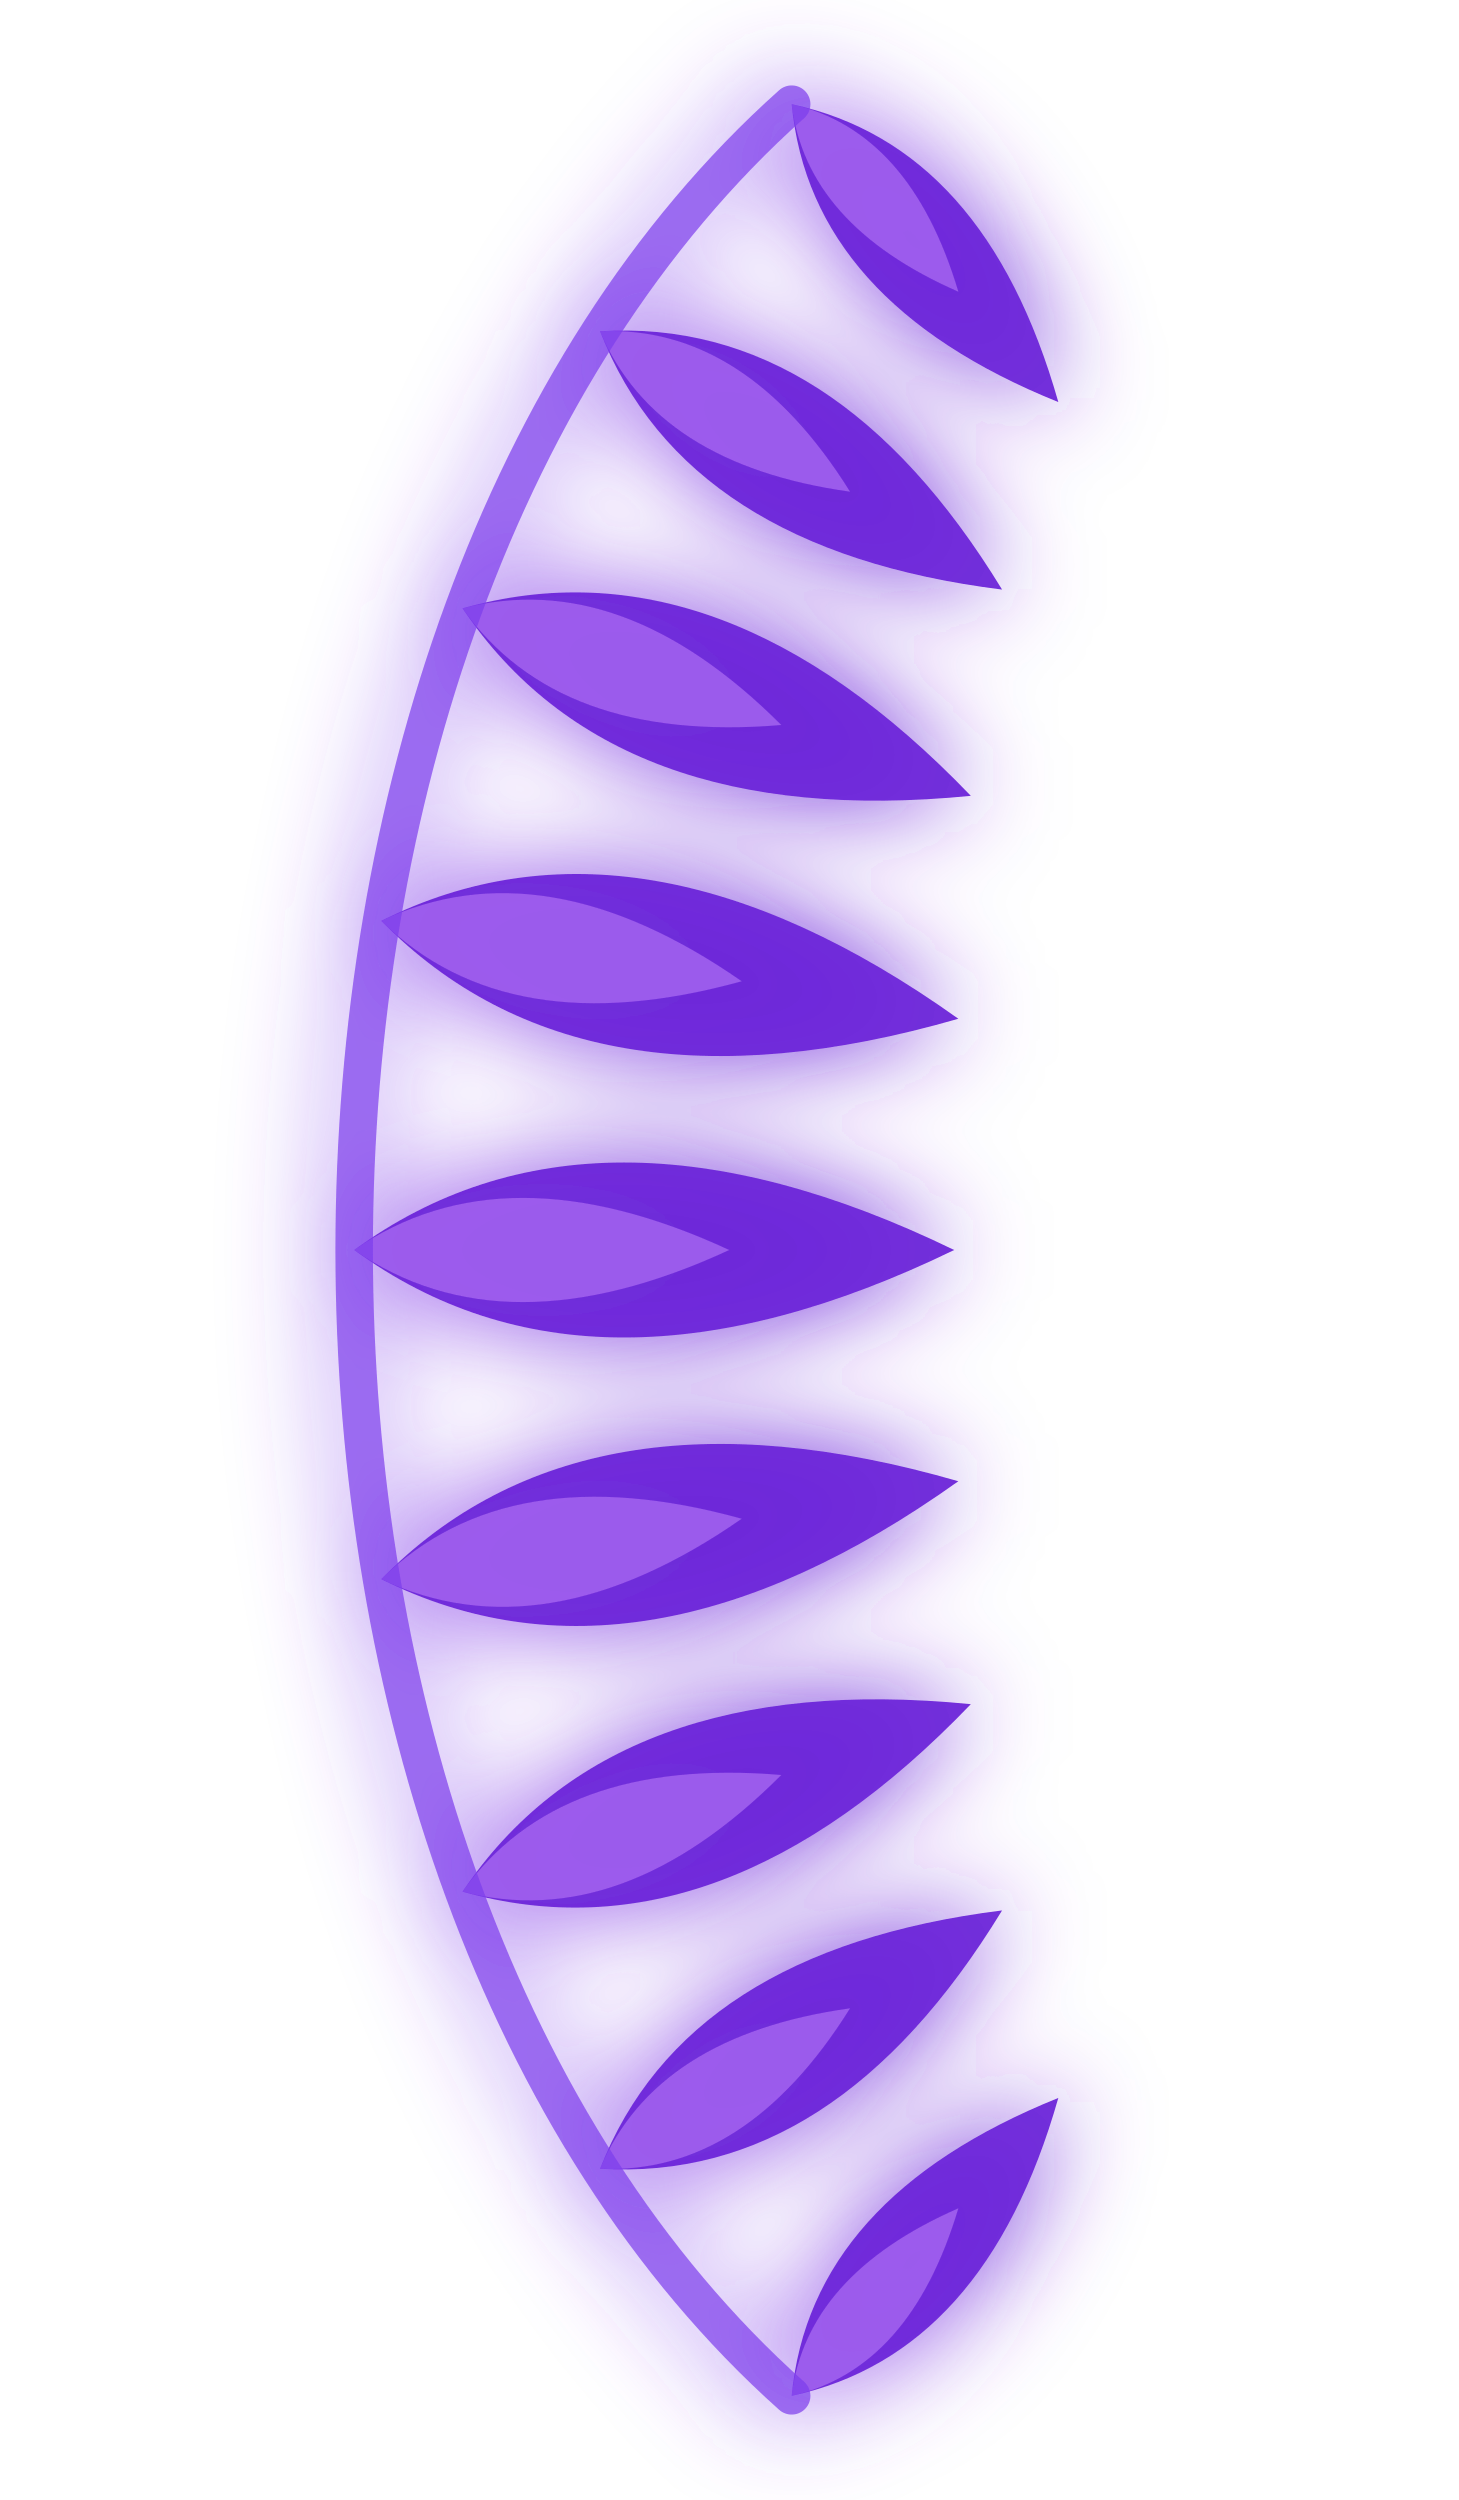
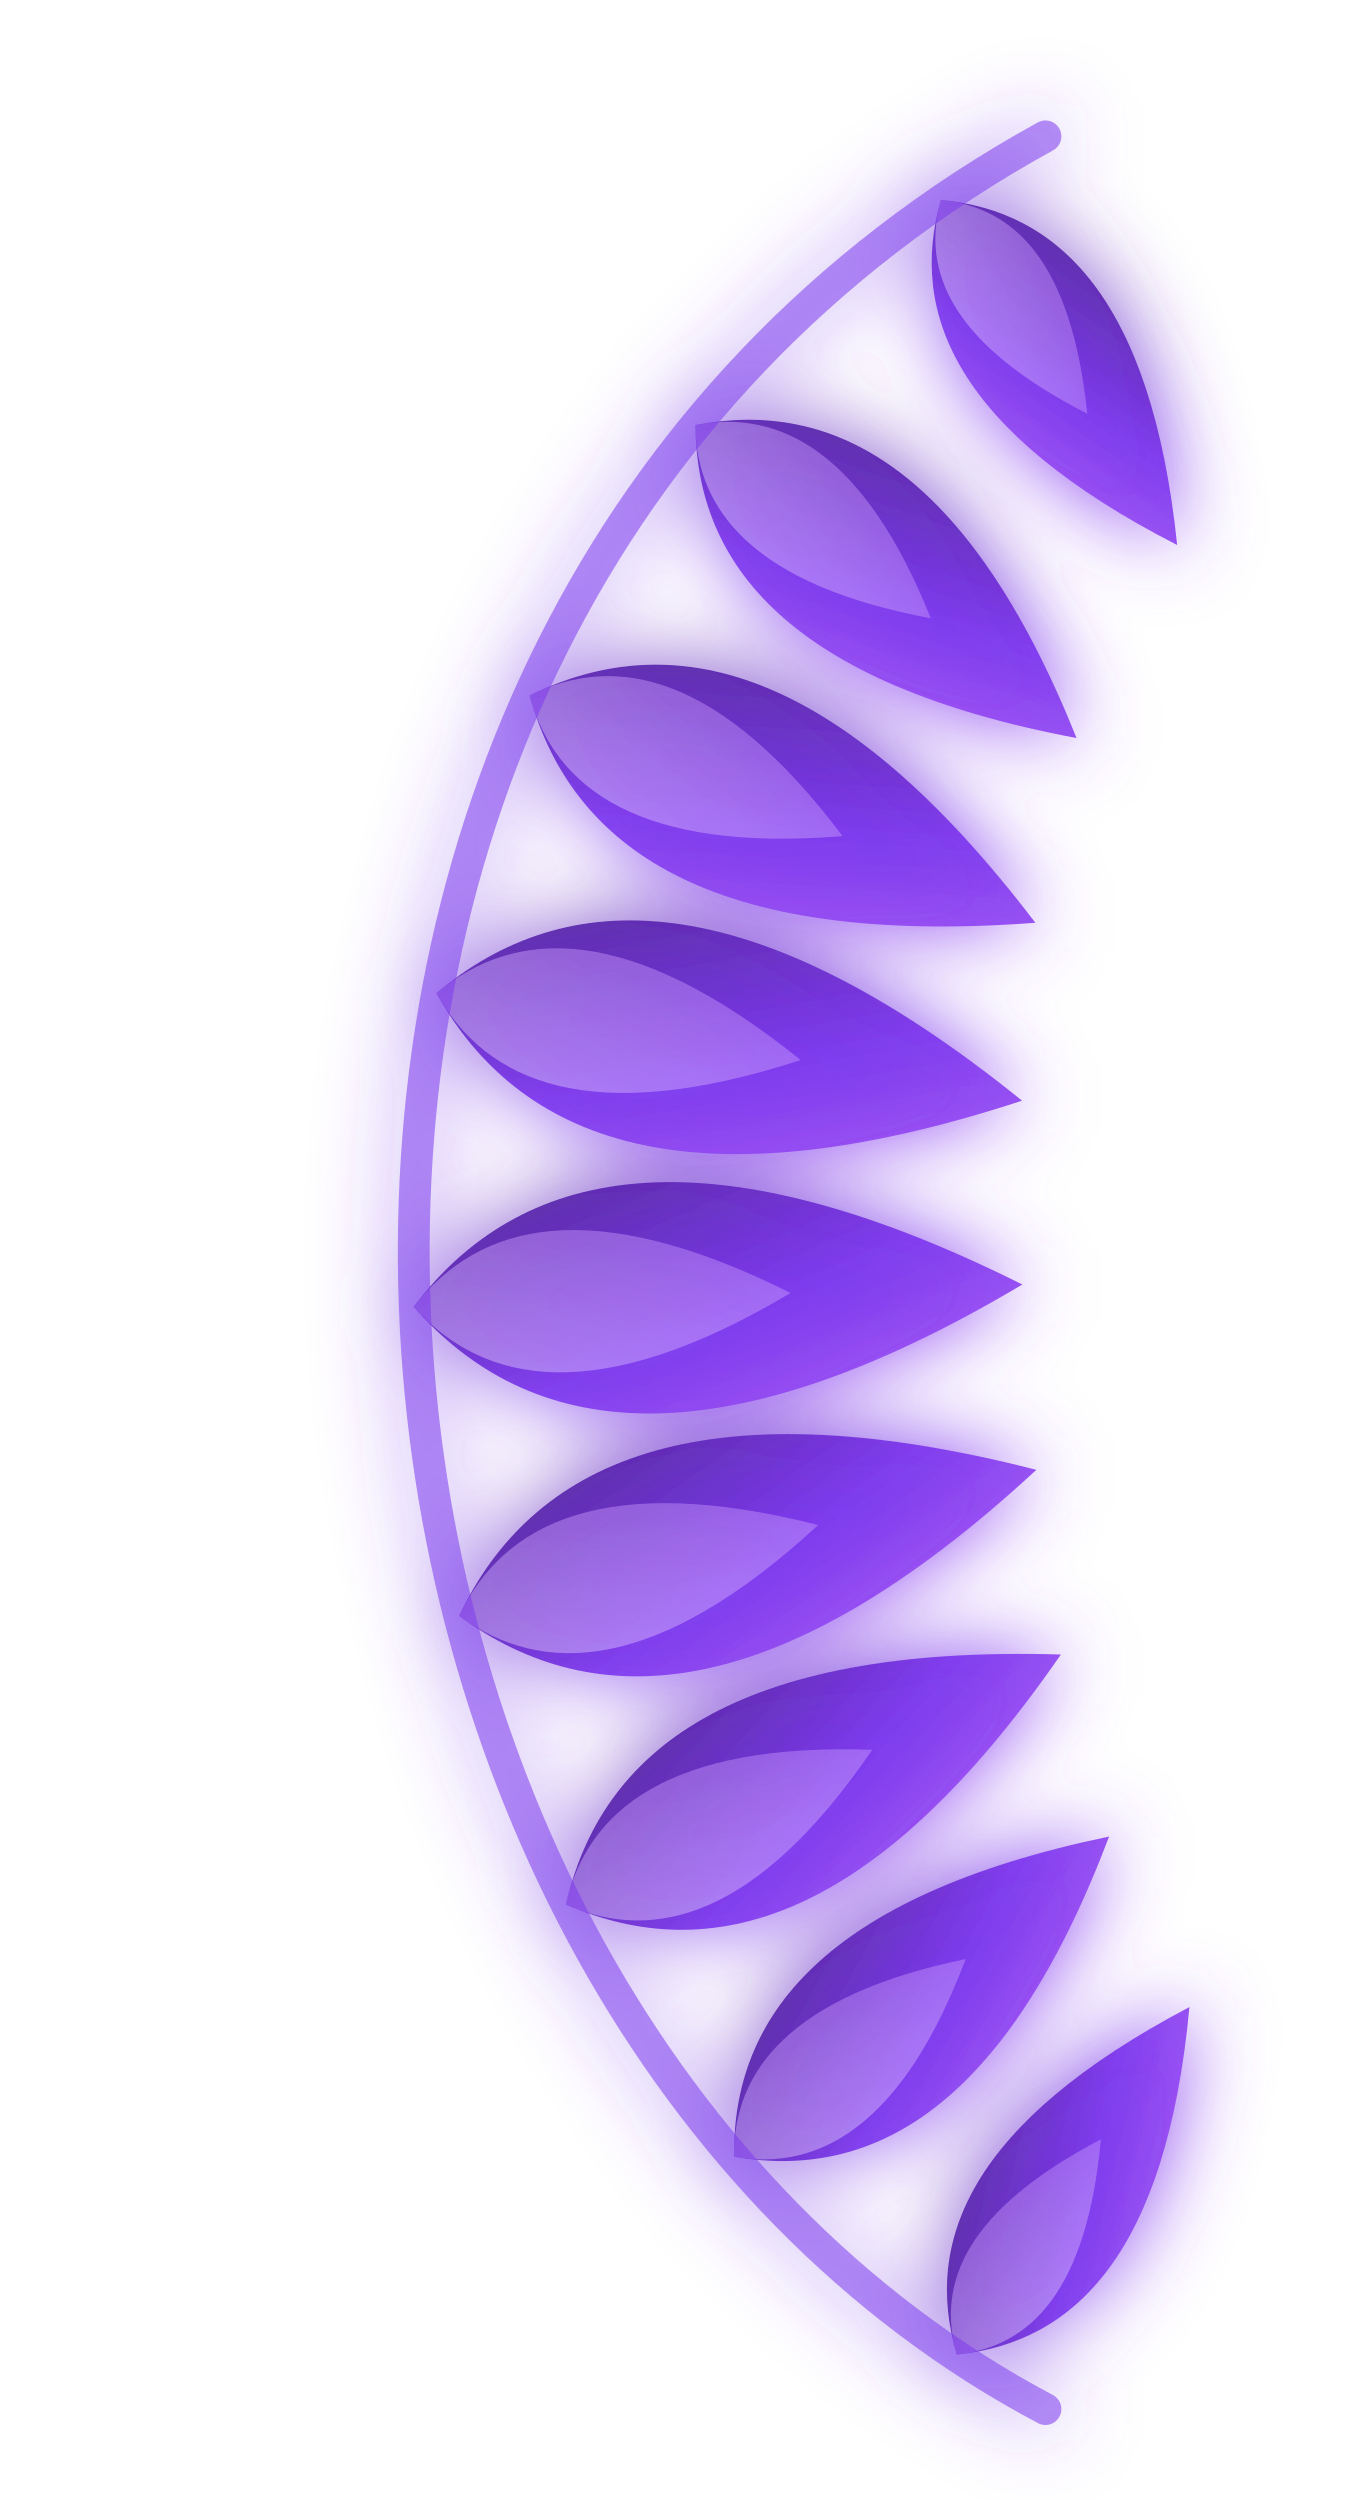
- <svg xmlns="http://www.w3.org/2000/svg" viewBox="0 0 70 120" width="70" height="120">
+ <svg xmlns="http://www.w3.org/2000/svg" viewBox="0 0 60 110" width="60" height="110">
  <defs>
-     <linearGradient id="lg" x1="0%" y1="0%" x2="100%" y2="0%">
-       <stop offset="0%" stop-color="#6d28d9" />
+     <linearGradient id="g1" x1="0%" y1="100%" x2="100%" y2="0%">
+       <stop offset="0%" stop-color="#4c1d95" />
+       <stop offset="55%" stop-color="#7c3aed" />
      <stop offset="100%" stop-color="#a855f7" />
    </linearGradient>
-     <filter id="glow" x="-30%" y="-30%" width="160%" height="160%">
-       <feGaussianBlur stdDeviation="2.5" result="blur" />
+     <linearGradient id="g2" x1="0%" y1="0%" x2="100%" y2="100%">
+       <stop offset="0%" stop-color="#c084fc" />
+       <stop offset="100%" stop-color="#e9d5ff" />
+     </linearGradient>
+     <filter id="glow" x="-20%" y="-20%" width="140%" height="140%">
+       <feGaussianBlur stdDeviation="1.8" result="b" />
      <feMerge>
-         <feMergeNode in="blur" />
+         <feMergeNode in="b" />
        <feMergeNode in="SourceGraphic" />
      </feMerge>
    </filter>
  </defs>
  <g filter="url(#glow)">
-     <g>
-       <path d="M38.0,115.0 Q47.3,113.0 50.8,100.7 Q38.9,105.5 38.0,115.0Z" fill="#6d28d9" opacity="0.95" />
-       <path d="M28.8,104.1 Q40.1,104.8 48.1,91.7 Q32.9,93.6 28.8,104.1Z" fill="#6d28d9" opacity="0.95" />
-       <path d="M22.2,90.8 Q34.6,94.3 46.6,81.8 Q29.4,80.1 22.2,90.8Z" fill="#6d28d9" opacity="0.95" />
-       <path d="M18.3,75.8 Q30.7,82.0 46.0,71.1 Q28.0,65.9 18.3,75.8Z" fill="#6d28d9" opacity="0.95" />
-       <path d="M17.0,60.0 Q28.5,68.4 45.8,60.0 Q28.5,51.6 17.0,60.0Z" fill="#6d28d9" opacity="0.95" />
-       <path d="M18.3,44.2 Q28.0,54.1 46.0,48.9 Q30.7,38.0 18.3,44.2Z" fill="#6d28d9" opacity="0.95" />
-       <path d="M22.2,29.2 Q29.4,39.9 46.6,38.2 Q34.6,25.7 22.2,29.2Z" fill="#6d28d9" opacity="0.95" />
-       <path d="M28.8,15.9 Q32.9,26.4 48.1,28.3 Q40.1,15.2 28.8,15.9Z" fill="#6d28d9" opacity="0.95" />
-       <path d="M38.0,5.0 Q38.9,14.5 50.8,19.3 Q47.3,7.0 38.0,5.0Z" fill="#6d28d9" opacity="0.95" />
-     </g>
-     <g>
-       <path d="M38.0,115.0 Q43.7,113.7 46.0,106.0 Q38.7,109.2 38.0,115.0Z" fill="#c084fc" opacity="0.55" />
-       <path d="M28.8,104.1 Q35.8,104.4 40.8,96.4 Q31.5,97.7 28.8,104.1Z" fill="#c084fc" opacity="0.55" />
-       <path d="M22.2,90.8 Q29.9,92.8 37.5,85.2 Q26.8,84.3 22.2,90.8Z" fill="#c084fc" opacity="0.55" />
-       <path d="M18.3,75.8 Q26.1,79.5 35.6,72.9 Q24.4,69.8 18.3,75.8Z" fill="#c084fc" opacity="0.55" />
-       <path d="M17.0,60.0 Q24.2,65.0 35.0,60.0 Q24.2,55.0 17.0,60.0Z" fill="#c084fc" opacity="0.55" />
-       <path d="M18.3,44.2 Q24.4,50.2 35.6,47.1 Q26.1,40.5 18.3,44.2Z" fill="#c084fc" opacity="0.55" />
-       <path d="M22.2,29.2 Q26.8,35.7 37.5,34.8 Q29.9,27.2 22.2,29.2Z" fill="#c084fc" opacity="0.55" />
-       <path d="M28.8,15.9 Q31.5,22.3 40.8,23.6 Q35.8,15.6 28.8,15.9Z" fill="#c084fc" opacity="0.55" />
-       <path d="M38.0,5.0 Q38.7,10.8 46.0,14.0 Q43.7,6.3 38.0,5.0Z" fill="#c084fc" opacity="0.55" />
-     </g>
-     <path d="M38,115 C10,90 10,30 38,5" stroke="#7c3aed" stroke-width="1.8" fill="none" stroke-linecap="round" opacity="0.7" />
+     <path d="M 0,0 C 4.0,-3.3 5.2,-8.8 0,-18.4 C -5.2,-8.8 -4.0,-3.3 0,0 Z" transform="translate(42.1,103.6) rotate(33.8)" fill="url(#g1)" opacity="0.93" />
+     <path d="M 0,0 C 4.7,-3.9 6.2,-10.4 0,-21.7 C -6.2,-10.4 -4.7,-3.9 0,0 Z" transform="translate(32.3,94.9) rotate(49.5)" fill="url(#g1)" opacity="0.93" />
+     <path d="M 0,0 C 5.3,-4.4 6.9,-11.7 0,-24.4 C -6.9,-11.7 -5.3,-4.4 0,0 Z" transform="translate(24.9,83.8) rotate(63.2)" fill="url(#g1)" opacity="0.93" />
+     <path d="M 0,0 C 5.7,-4.7 7.4,-12.6 0,-26.2 C -7.4,-12.6 -5.7,-4.7 0,0 Z" transform="translate(20.2,71.1) rotate(75.8)" fill="url(#g1)" opacity="0.93" />
+     <path d="M 0,0 C 5.9,-4.8 7.6,-12.9 0,-26.8 C -7.6,-12.9 -5.9,-4.8 0,0 Z" transform="translate(18.2,57.5) rotate(87.9)" fill="url(#g1)" opacity="0.93" />
+     <path d="M 0,0 C 5.7,-4.7 7.4,-12.6 0,-26.2 C -7.4,-12.6 -5.7,-4.7 0,0 Z" transform="translate(19.2,43.7) rotate(100.4)" fill="url(#g1)" opacity="0.93" />
+     <path d="M 0,0 C 5.3,-4.4 6.9,-11.7 0,-24.4 C -6.9,-11.7 -5.3,-4.4 0,0 Z" transform="translate(23.3,30.6) rotate(114.2)" fill="url(#g1)" opacity="0.93" />
+     <path d="M 0,0 C 4.7,-3.9 6.2,-10.4 0,-21.7 C -6.2,-10.4 -4.7,-3.9 0,0 Z" transform="translate(30.6,18.7) rotate(129.4)" fill="url(#g1)" opacity="0.93" />
+     <path d="M 0,0 C 4.0,-3.3 5.2,-8.8 0,-18.4 C -5.2,-8.8 -4.0,-3.3 0,0 Z" transform="translate(41.4,8.8) rotate(145.6)" fill="url(#g1)" opacity="0.93" />
+     <path d="M 0,0 C 2.5,-2.1 3.2,-5.5 0,-11.4 C -3.2,-5.5 -2.5,-2.1 0,0 Z" transform="translate(42.1,103.6) rotate(33.8)" fill="url(#g2)" opacity="0.45" />
+     <path d="M 0,0 C 2.9,-2.4 3.8,-6.5 0,-13.4 C -3.8,-6.5 -2.9,-2.4 0,0 Z" transform="translate(32.3,94.9) rotate(49.5)" fill="url(#g2)" opacity="0.45" />
+     <path d="M 0,0 C 3.3,-2.7 4.3,-7.3 0,-15.1 C -4.3,-7.3 -3.3,-2.7 0,0 Z" transform="translate(24.9,83.8) rotate(63.2)" fill="url(#g2)" opacity="0.45" />
+     <path d="M 0,0 C 3.5,-2.9 4.6,-7.8 0,-16.3 C -4.6,-7.8 -3.5,-2.9 0,0 Z" transform="translate(20.2,71.1) rotate(75.8)" fill="url(#g2)" opacity="0.45" />
+     <path d="M 0,0 C 3.6,-3.0 4.7,-8.0 0,-16.6 C -4.7,-8.0 -3.6,-3.0 0,0 Z" transform="translate(18.2,57.5) rotate(87.9)" fill="url(#g2)" opacity="0.45" />
+     <path d="M 0,0 C 3.5,-2.9 4.6,-7.8 0,-16.3 C -4.6,-7.8 -3.5,-2.9 0,0 Z" transform="translate(19.2,43.7) rotate(100.4)" fill="url(#g2)" opacity="0.45" />
+     <path d="M 0,0 C 3.3,-2.7 4.3,-7.3 0,-15.1 C -4.3,-7.3 -3.3,-2.7 0,0 Z" transform="translate(23.3,30.6) rotate(114.2)" fill="url(#g2)" opacity="0.45" />
+     <path d="M 0,0 C 2.9,-2.4 3.8,-6.5 0,-13.4 C -3.8,-6.5 -2.9,-2.4 0,0 Z" transform="translate(30.6,18.7) rotate(129.4)" fill="url(#g2)" opacity="0.45" />
+     <path d="M 0,0 C 2.5,-2.1 3.2,-5.5 0,-11.4 C -3.2,-5.5 -2.5,-2.1 0,0 Z" transform="translate(41.4,8.8) rotate(145.6)" fill="url(#g2)" opacity="0.45" />
+     <path d="M46,106 C12,88 6,28 46,6" stroke="#7c3aed" stroke-width="1.4" fill="none" stroke-linecap="round" opacity="0.55" />
  </g>
</svg>
